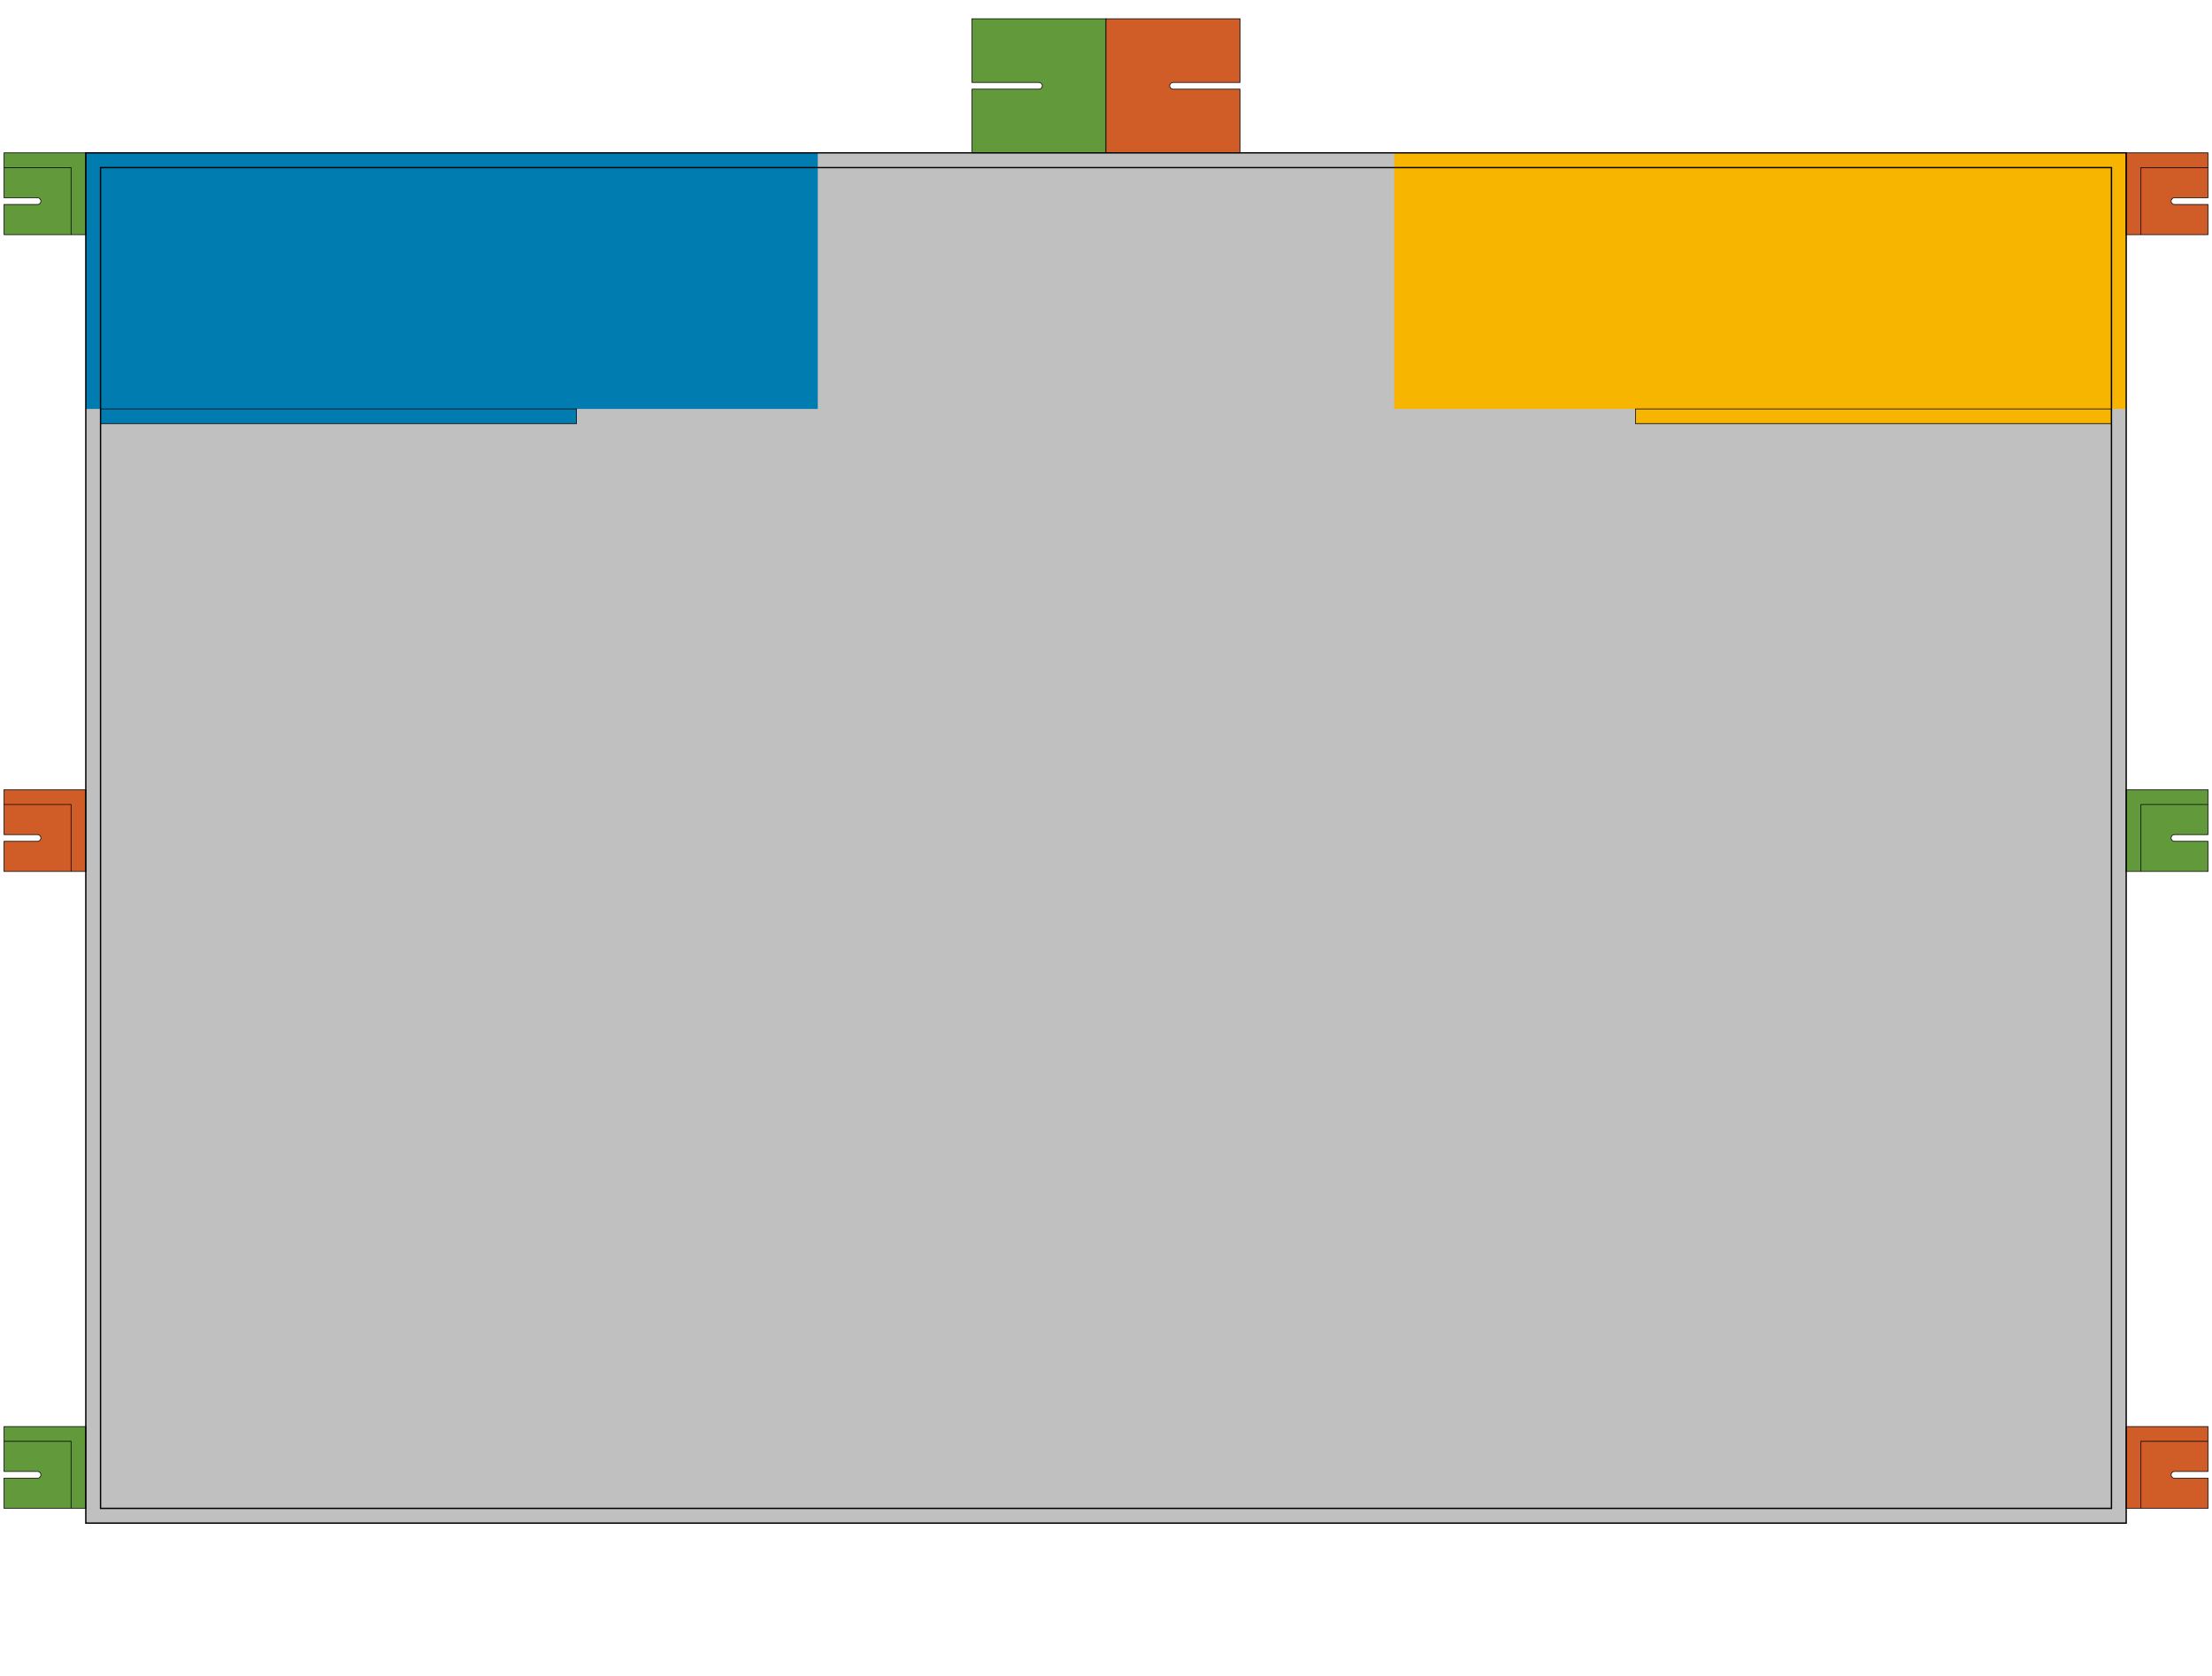
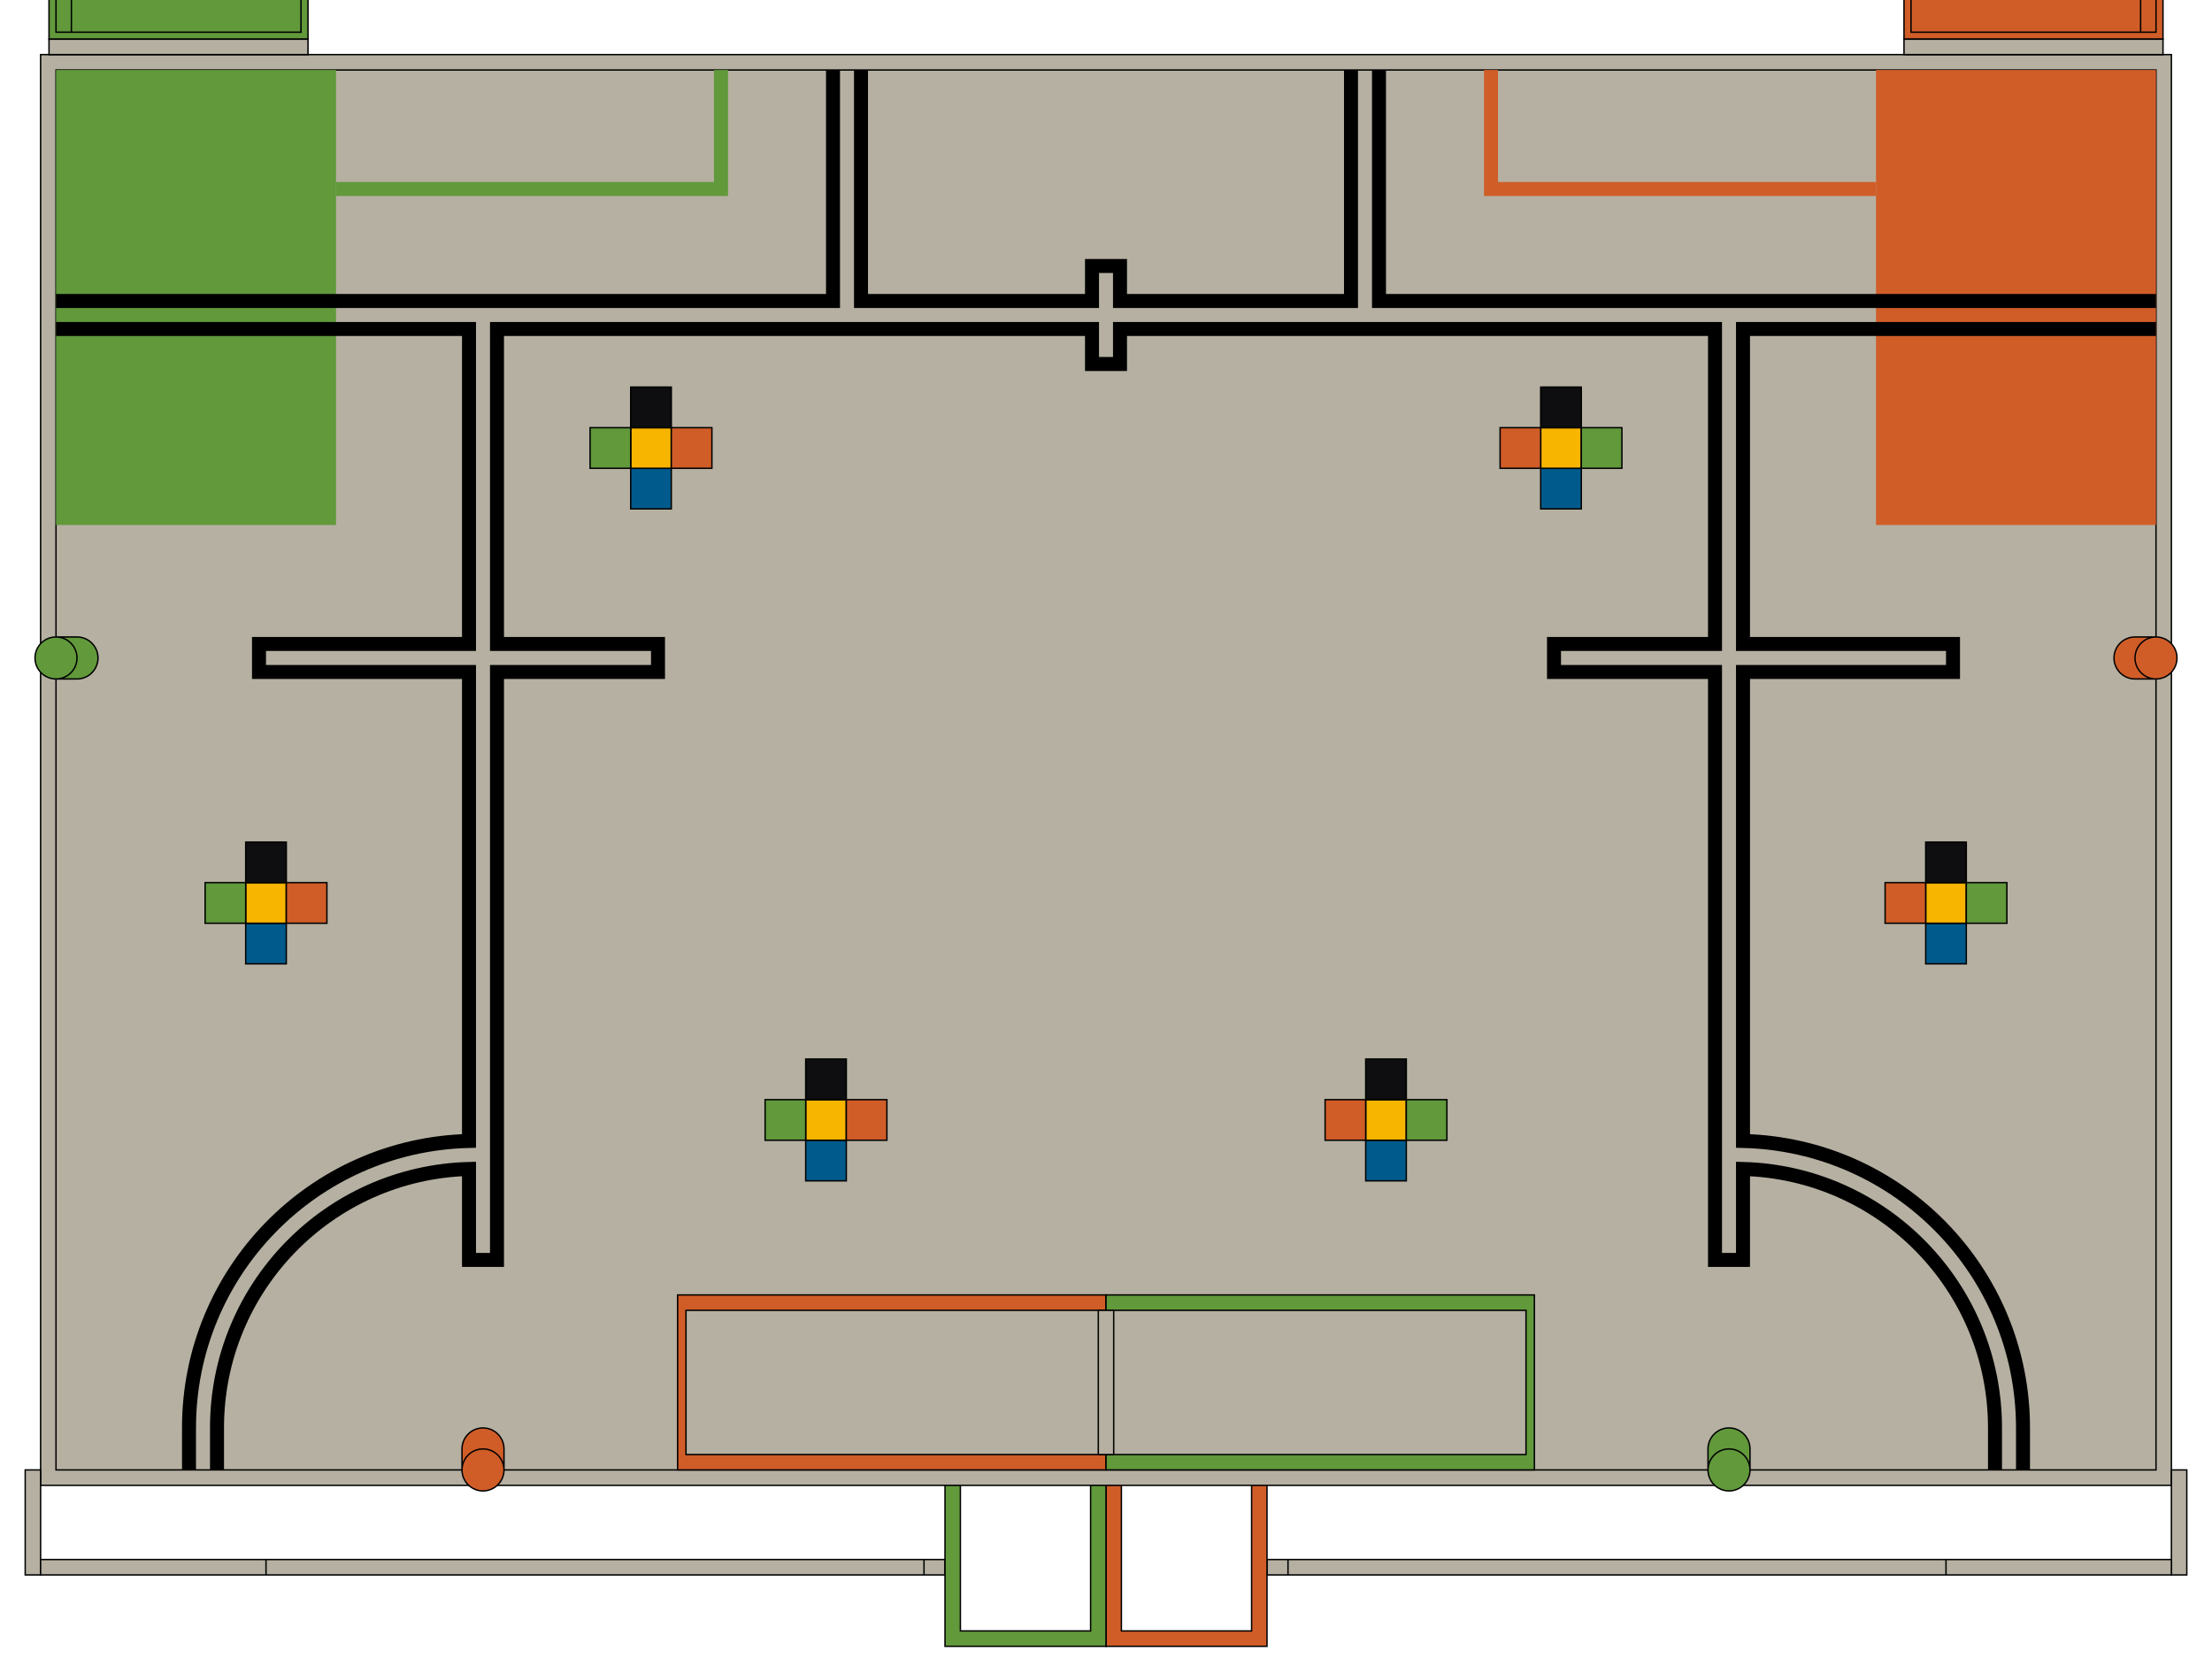
- <svg xmlns="http://www.w3.org/2000/svg" xmlns:xlink="http://www.w3.org/1999/xlink" version="1.1" width="3300" height="2500" viewBox="-1650 -1250 3300 2500" id="drawing">
+ <svg xmlns="http://www.w3.org/2000/svg" xmlns:xlink="http://www.w3.org/1999/xlink" version="1.1" width="3160" height="2380" viewBox="-1580 -2100 3160 2380" id="drawing">
  <defs>
    <style type="text/css">

- 			.default-robot { fill: #00ff00; }
- 			#def-default-robot polygon {
- 				stroke: black;
- 				stroke-width: 10;
- 			}
- 			#def-default-robot rect {
- 				stroke: black;
- 				stroke-width: 5;
- 			}
+       .default-robot { fill: #00ff00; }
+       #def-default-robot polygon {
+         stroke: black;
+         stroke-width: 10;
+       }
+       #def-default-robot rect {
+         stroke: black;
+         stroke-width: 5;
+       }

- 			.galipeur { fill: #00ffff; }
- 			#def-galipeur .perimeter {
- 				stroke: black;
- 				stroke-width: 10;
- 			}
- 			#def-galipeur .balleater, #def-galipeur .turbine {
- 				stroke: black;
- 				stroke-width: 5;
- 			}
- 			#def-galipeur .balleater { fill: #dd00dd; }
- 			#def-galipeur .turbine { fill: #00dd00; }
+       .galipeur { fill: #00ffff; }
+       #def-galipeur .perimeter {
+         stroke: black;
+         stroke-width: 10;
+       }
+       #def-galipeur .balleater, #def-galipeur .turbine {
+         stroke: black;
+         stroke-width: 5;
+       }
+       #def-galipeur .balleater { fill: #dd00dd; }
+       #def-galipeur .turbine { fill: #00dd00; }

- 			.galipette { fill: #ff4da6; }
- 			#def-galipette polygon {
- 				stroke: black;
- 				stroke-width: 10;
- 			}
- 			#def-galipette rect {
- 				fill: #00ff00;
- 				stroke: black;
- 				stroke-width: 10;
- 			}
+       .galipette { fill: #ff4da6; }
+       #def-galipette polygon {
+         stroke: black;
+         stroke-width: 10;
+       }
+       #def-galipette rect {
+         fill: #00ff00;
+         stroke: black;
+         stroke-width: 10;
+       }

- 			#def-carrot circle {
- 				stroke: black;
- 				stroke-width: 10;
- 			}
+       #def-carrot circle {
+         stroke: black;
+         stroke-width: 10;
+       }

- 		</style>
-     <g id="beacon-small" stroke="black" stroke-width="1">
-       <path d="     M-72,-72     L50,-72     L50,50     L5,50     L5,0     A5,5 0 0 0 -5 0     L-5,50     L-72,50     Z     " />
-       <path fill-opacity="0" d="     M-50,50     L-50,-50     L50,-50     " />
-     </g>
-     <g id="beacon-big" stroke="black" stroke-width="1">
-       <path d="     M-100,-100     L100,-100     L100,100     L5,100     L5,0     A5,5 0 0 0 -5 0     L-5,100     L-100,100     Z     " />
-     </g>
-     <g id="start-area">
-       <rect x="-1022" y="-1522" width="382" height="1092" />
-       <rect x="-640" y="-1500" width="22" height="710" zheight="22" stroke="black" stroke-width="1" />
-     </g>
+     </style>
    <g id="def-default-robot">
      <polygon points="0,170 147,-85 -147,-85" />
      <rect x="-80" y="-95" width="160" height="50" />
    </g>
    <g id="def-galipeur" transform="scale(0.9)">
      <g class="perimeter">
        <polygon points="-21.25,156.606 21.25,156.606 146.25,-59.9 125,-96.706 -125,-96.706 -146.25,-59.9" />
      </g>
      <g class="balleater" transform="translate(-83.75,48.35309) rotate(60)">
        <path d="M-35,0 -35,35, 35,35 35,0" />
      </g>
      <g class="turbine" transform="translate(83.75,48.35309) rotate(-60)">
        <path d="M-40,0 a1,1 0 0,0 80,0" />
      </g>
    </g>
    <g id="def-galipette">
      <polygon points="55,95 110,0 55,-95 -55,-95 -110,0 -55,95" />
      <rect x="-55" y="-110" width="110" height="40" />
    </g>
    <g id="def-carrot">
      <circle r="40" />
    </g>
+     <g id="start-area">
+       <rect x="1100" y="1350" width="400" height="650" />
+       <path d="M 1100,1840 h -540 v 160 h -20                v -180 h 560 v 20 Z" />
+     </g>
+     <g id="black-lines" stroke="black" stroke-width="20">
+       <path fill="none" d="         M 1500,1670 H 390 V 2000         M 350,2000 V 1670 H 20 v 50 H 0         m 0,-140 H 20 v 50 H 870 V 1180 H 640 v -40 H 870 V 300 h 40         V 430 A 370,370 0 0,0 1270,60 V 0         m 40,0 V 60 A 410,410 0 0,1 910,470         V 1140 H 1210 v 40 H 910 V 1630 H 1500               " />
+     </g>
+     <g id="water-tower">
+       <g stroke="black" stroke-width="2">
+         <rect x="1140" y="2044" width="370" height="370" />
+         <rect x="1150" y="2054" width="350" height="350" fill="none" />
+         <line x1="1478" y1="2404" x2="1478" y2="2054" />
+         <line x1="1500" y1="2382" x2="1150" y2="2382" />
+       </g>
+       <rect x="1140" y="2022" width="370" height="22" stroke="black" stroke-width="2" fill="#b5b0a1" />
+     </g>
+     <g id="path-of-the-bee" stroke="black" stroke-width="2">
+       <rect x="1522" y="-150" width="22" height="150" fill="#b5b0a1" />
+       <rect x="230" y="-150" width="1292" height="22" fill="#b5b0a1" />
+       <line x1="1200" y1="-150" x2="1200" y2="-128" />
+       <line x1="260" y1="-150" x2="260" y2="-128" />
+       <path d="M 0,-22 v -230 h 230 v 230                h -22 v -208 h -186 v 208 Z" />
+     </g>
+     <g id="wastewater-recuperator" stroke="black" stroke-width="2">
+       <path d="M 0,30 h 30 a 30,30 0 0,0 0,-60 h -30 a 30,30 0 0,0 0,60 a 30,30 0 0,0 0,-60" />
+     </g>
+     <g id="construction-cubes" stroke="black" stroke-width="2">
+       <rect x="-29" y="-87" width="58" height="58" fill="#005b8c" />
+       <rect x="-29" y="-29" width="58" height="58" fill="#f7b500" />
+       <rect x="-29" y="29" width="58" height="58" fill="#0e0e10" />
+       <rect x="-87" y="-29" width="58" height="58" fill="#d05d28" />
+       <rect x="29" y="-29" width="58" height="58" fill="#61993b" />
+     </g>
  </defs>
-   <g transform="rotate(90) scale(1,-1)">
-     <rect x="-1022" y="-1522" width="2044" height="3044" fill="#C0C0C0" />
-     <use id="starting-area-ours" xlink:href="#start-area" fill="#f7b500" transform="scale(1,-1)" />
-     <use id="starting-area-theirs" xlink:href="#start-area" fill="#007cb0" />
-     <g id="beacons">
-       <use x="-1122" y="100" id="beacon-theirs-1" xlink:href="#beacon-big" transform="scale(1,-1)" fill="#61993b" />
-       <use x="-1122" y="100" id="beacon-ours-1" xlink:href="#beacon-big" fill="#d05d28" />
-       <use x="-950" y="1594" id="beacon-theirs-1" xlink:href="#beacon-small" transform="scale(1,-1)" fill="#61993b" />
-       <use x="0" y="1594" id="beacon-ours-2" xlink:href="#beacon-small" transform="scale(1,-1)" fill="#d05d28" />
-       <use x="950" y="1594" id="beacon-theirs-3" xlink:href="#beacon-small" transform="scale(1,-1)" fill="#61993b" />
-       <use x="-950" y="1594" id="beacon-ours-1" xlink:href="#beacon-small" fill="#d05d28" />
-       <use x="0" y="1594" id="beacon-theirs-2" xlink:href="#beacon-small" fill="#61993b" />
-       <use x="950" y="1594" id="beacon-ours-3" xlink:href="#beacon-small" fill="#d05d28" />
+   <g transform="scale(1,-1)">
+     <rect x="-1522" y="-22" width="3044" height="2044" fill="#b5b0a1" />
+     <g stroke="black" stroke-width="2" fill="none">
+       <rect x="-1522" y="-22" width="3044" height="2044" />
+       <rect x="-1500" y="0" width="3000" height="2000" />
    </g>
-     <g fill-opacity="0" stroke="black" stroke-width="2">
-       <rect x="-1022" y="-1522" width="2044" height="3044" />
-       <rect x="-1000" y="-1500" width="2000" height="3000" />
+     <use xlink:href="#start-area" fill="#d05d28" />
+     <use xlink:href="#start-area" fill="#61993b" transform="scale(-1,1)" />
+     <use xlink:href="#black-lines" />
+     <use xlink:href="#black-lines" transform="scale(-1,1)" />
+     <use xlink:href="#water-tower" fill="#d05d28" />
+     <use xlink:href="#water-tower" fill="#61993b" transform="scale(-1,1)" />
+     <g id="wastewater-collector" stroke="black" stroke-width="2">
+       <rect x="-612" y="0" width="612" height="250" fill="#d05d28" />
+       <rect x="0" y="0" width="612" height="250" fill="#61993b" />
+       <rect x="-600" y="22" width="1200" height="206" fill="#b5b0a1" />
+       <rect x="-11" y="22" width="22" height="206" fill="#b5b0a1" />
    </g>
+     <use xlink:href="#path-of-the-bee" fill="#d05d28" />
+     <use xlink:href="#path-of-the-bee" fill="#61993b" transform="scale(-1,1)" />
+     <use xlink:href="#wastewater-recuperator" fill="#d05d28" transform="translate(1500,1160) rotate(180)" />
+     <use xlink:href="#wastewater-recuperator" fill="#61993b" transform="translate(-1500,1160) rotate(0)" />
+     <use xlink:href="#wastewater-recuperator" fill="#d05d28" transform="translate(-890,0) rotate(90)" />
+     <use xlink:href="#wastewater-recuperator" fill="#61993b" transform="translate(890,0) rotate(90)" />
+     <use xlink:href="#construction-cubes" transform="translate(400,500)" />
+     <use xlink:href="#construction-cubes" transform="translate(650,1460)" />
+     <use xlink:href="#construction-cubes" transform="translate(1200,810)" />
+     <use xlink:href="#construction-cubes" transform="translate(-400,500) scale(-1,1)" />
+     <use xlink:href="#construction-cubes" transform="translate(-650,1460) scale(-1,1)" />
+     <use xlink:href="#construction-cubes" transform="translate(-1200,810) scale(-1,1)" />
+     <g id="reference-frame" />
  </g>
-   <g id="reference-frame" transform="translate(0, 1000) scale(1,-1)">
- 	</g>
</svg>
